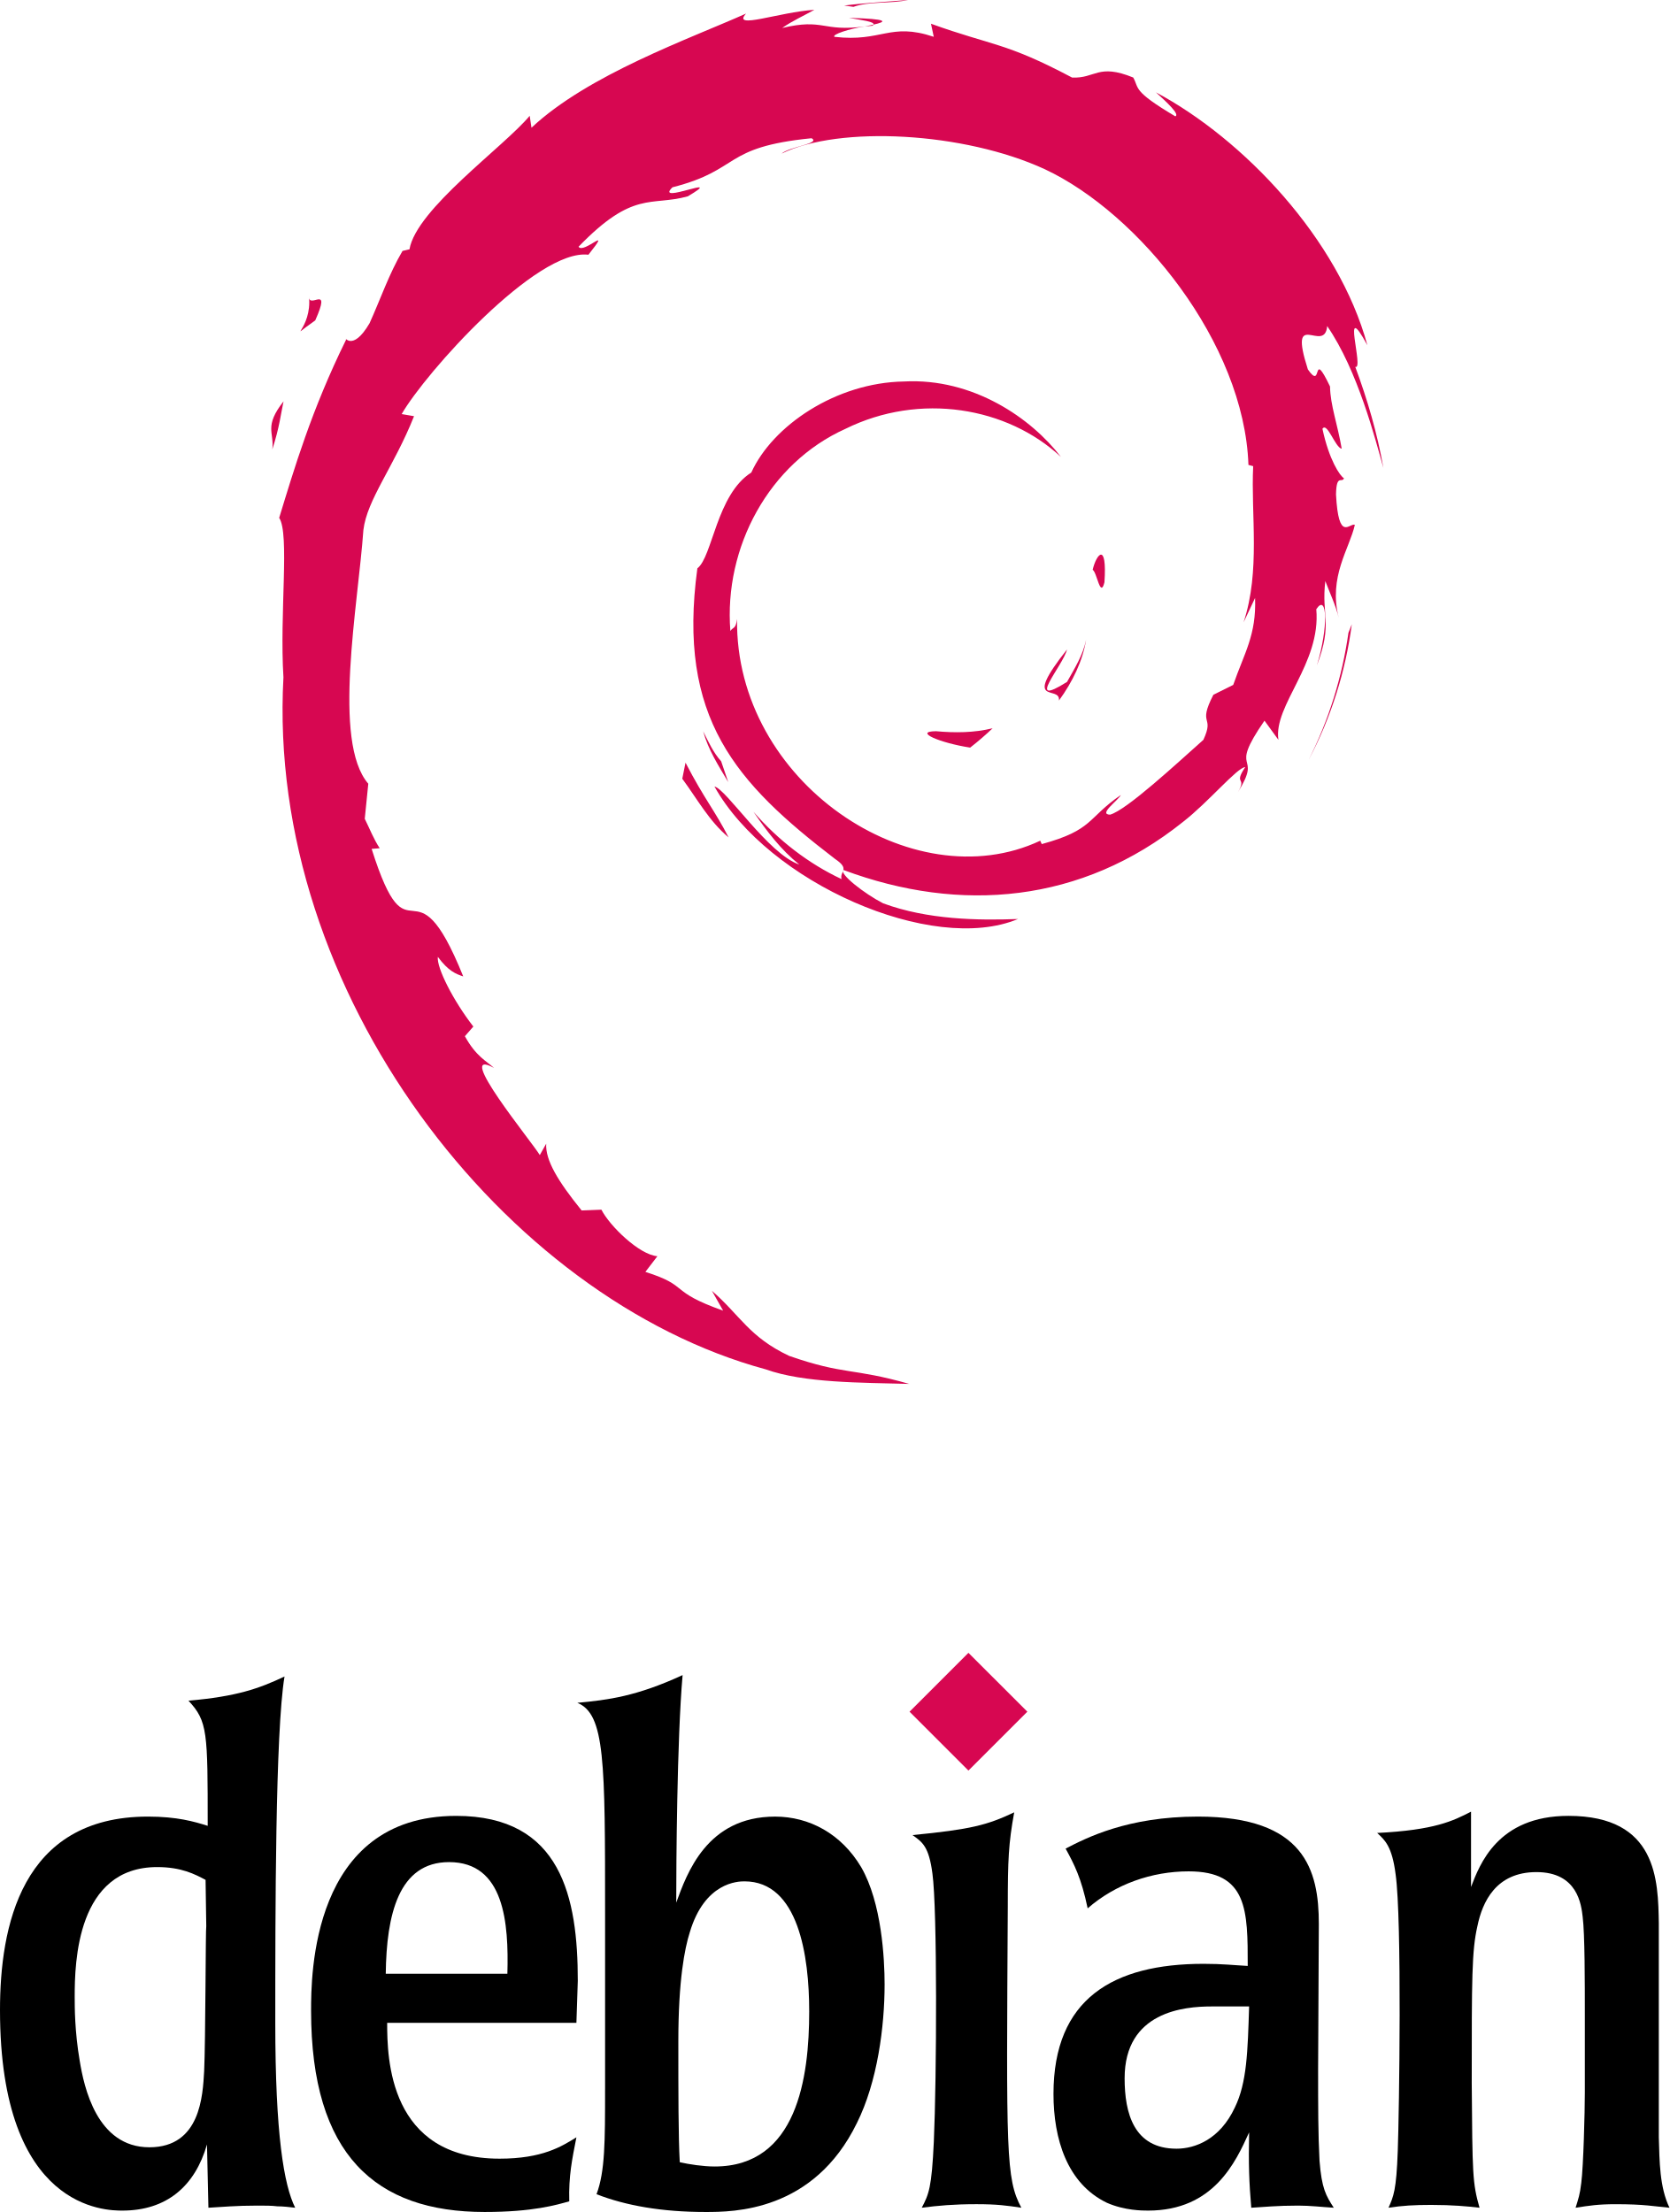
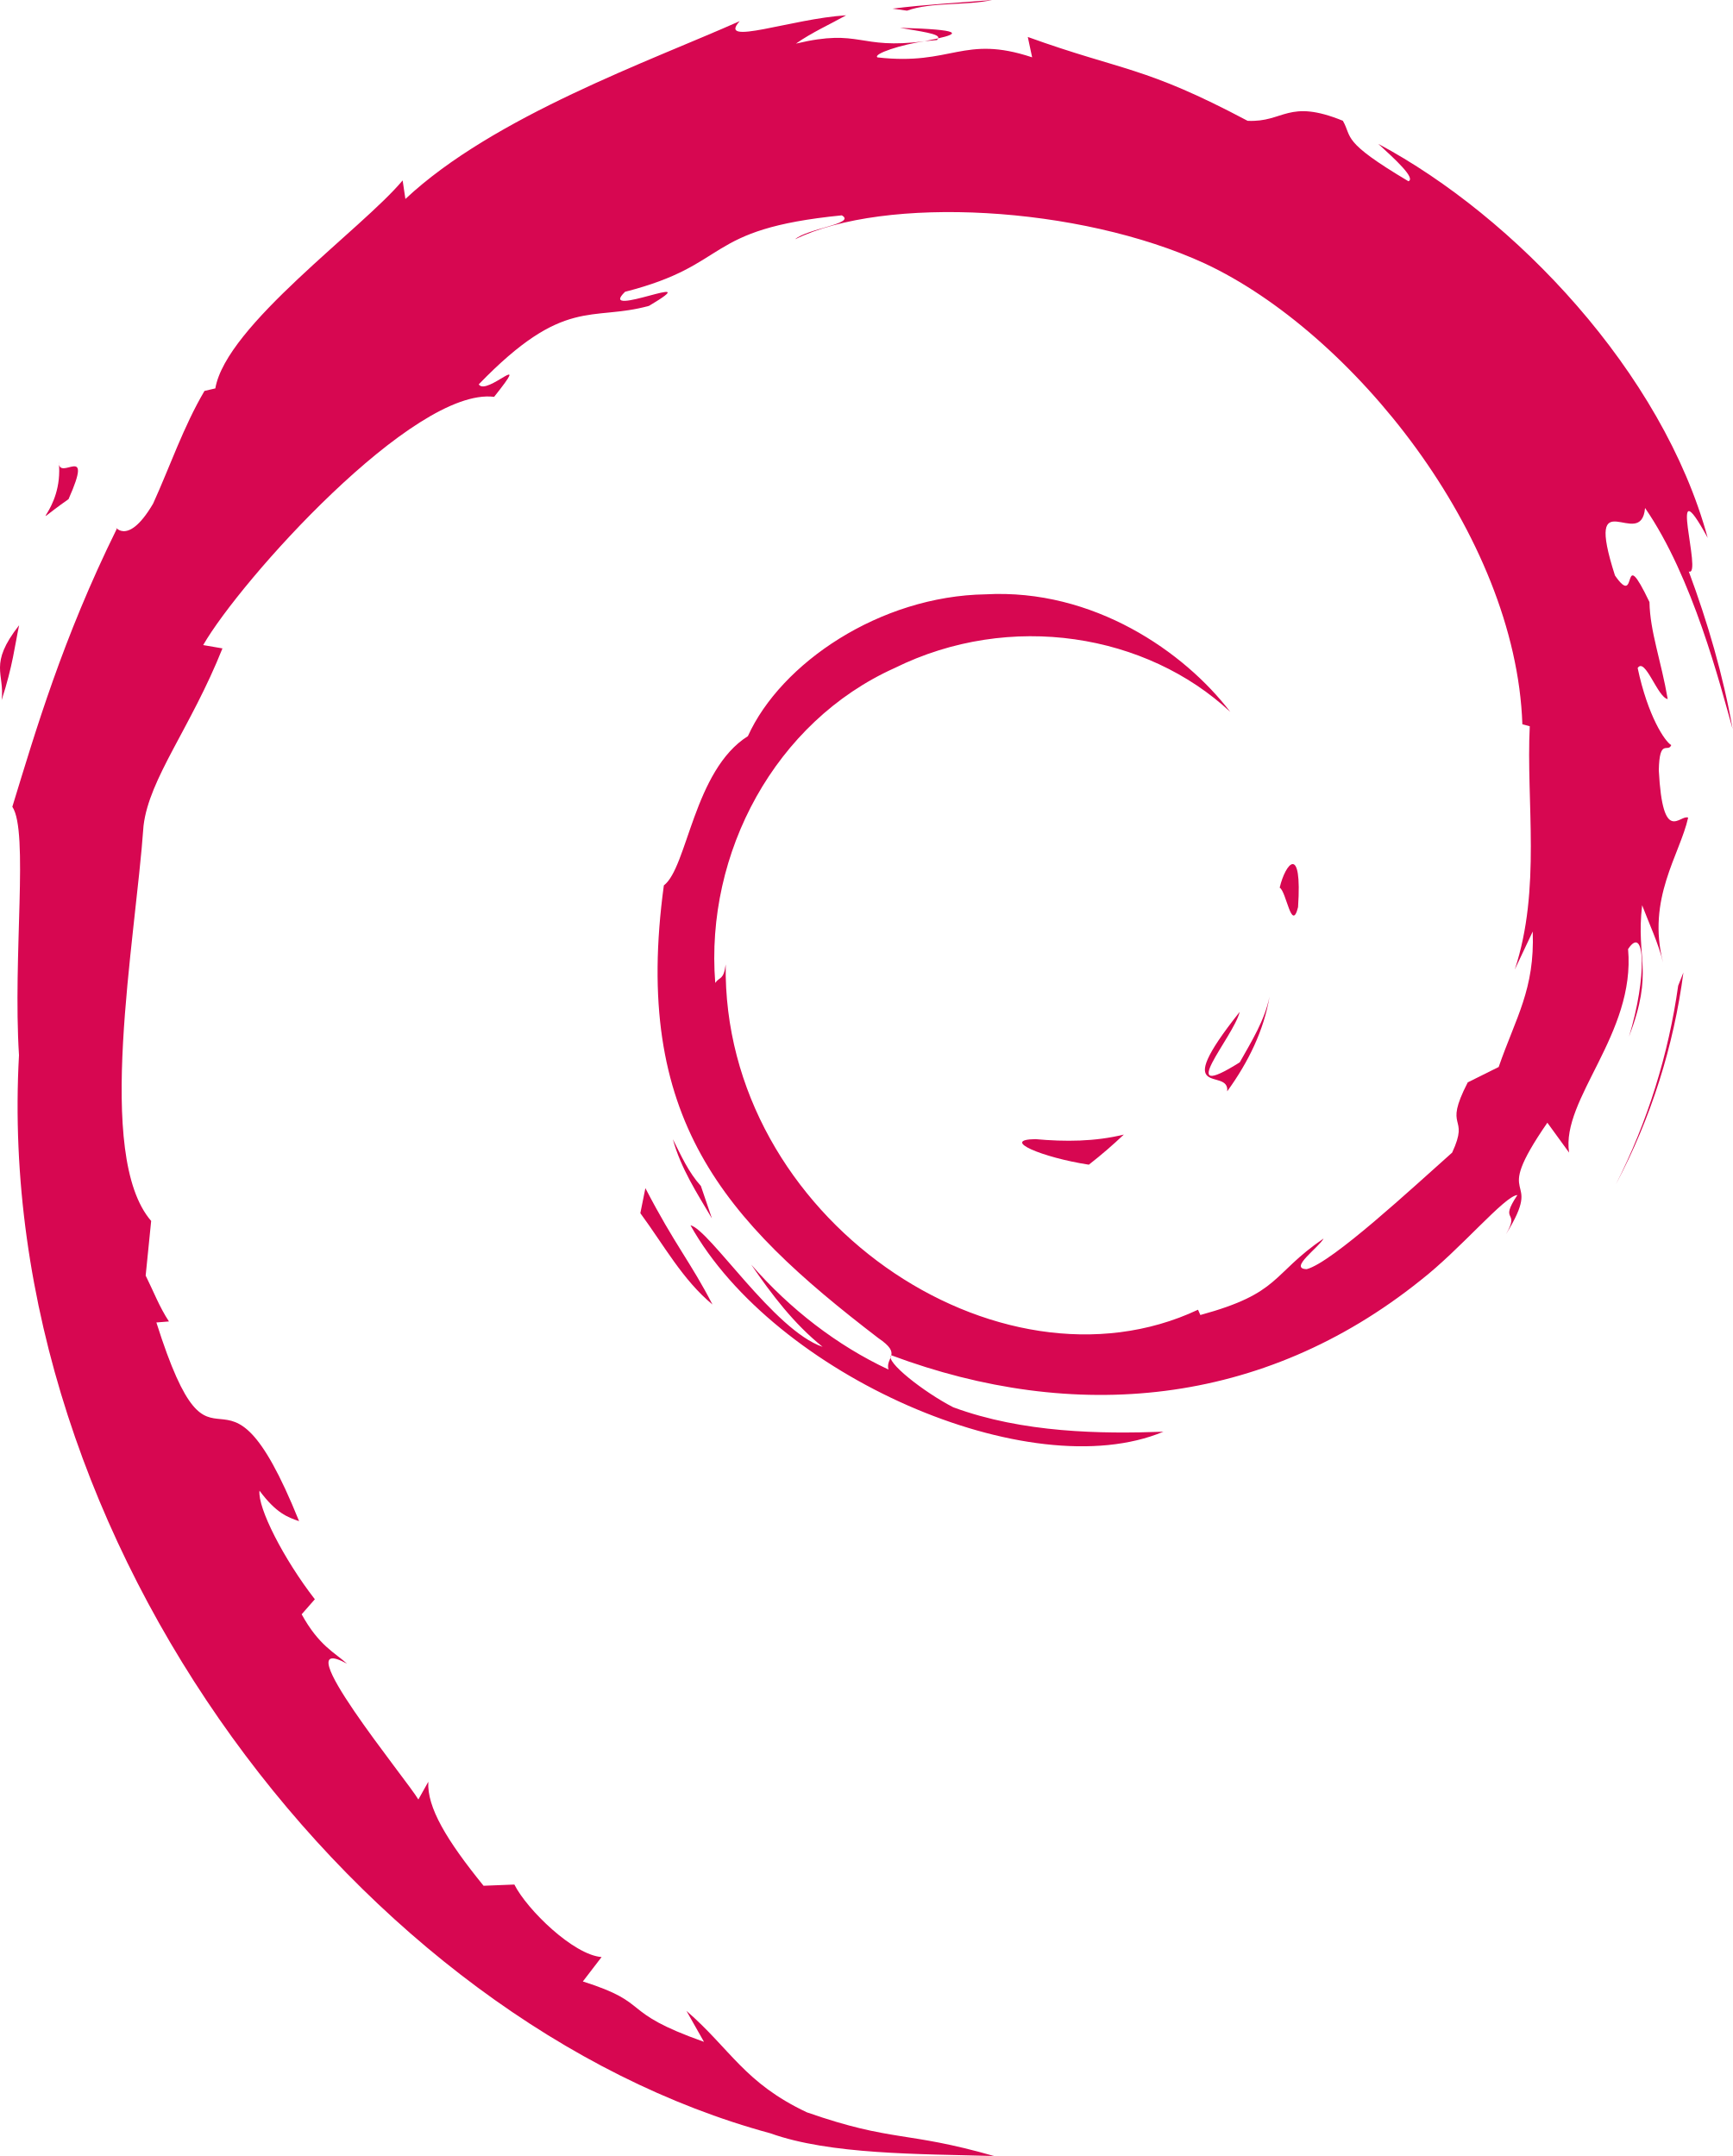
- <svg xmlns="http://www.w3.org/2000/svg" width="108.758" height="144.133" viewBox="0 0 108.758 144.133" overflow="visible" enable-background="new 0 0 108.758 144.133" xml:space="preserve">
-   <g id="Layer_1">
-     <g>
-       <path fill="#D70751" d="M60.969,47.645c-1.494,0.02,0.281,0.768,2.232,1.069     c0.541-0.422,1.027-0.846,1.463-1.26C63.451,47.751,62.215,47.758,60.969,47.645" />
-       <path fill="#D70751" d="M68.986,45.646c0.893-1.229,1.541-2.573,1.77-3.963     c-0.201,0.99-0.736,1.845-1.244,2.749c-2.793,1.759-0.264-1.044-0.002-2.111C66.508,46.104,69.096,44.589,68.986,45.646" />
-       <path fill="#D70751" d="M71.949,37.942c0.182-2.691-0.529-1.839-0.768-0.814     C71.459,37.274,71.68,39.026,71.949,37.942" />
-       <path fill="#D70751" d="M55.301,1.163c0.798,0.142,1.724,0.252,1.591,0.443     C57.768,1.413,57.965,1.239,55.301,1.163" />
-       <path fill="#D70751" d="M56.893,1.606l-0.561,0.117l0.523-0.048L56.893,1.606" />
-       <path fill="#D70751" d="M81.762,38.962c0.09,2.416-0.705,3.59-1.424,5.666l-1.293,0.643     c-1.057,2.054,0.105,1.304-0.652,2.937c-1.652,1.467-5.006,4.589-6.08,4.875c-0.785-0.017,0.531-0.926,0.703-1.281     c-2.209,1.516-1.773,2.276-5.152,3.199l-0.098-0.221c-8.33,3.92-19.902-3.847-19.75-14.443c-0.088,0.672-0.253,0.504-0.437,0.774     c-0.43-5.451,2.518-10.926,7.49-13.165c4.863-2.406,10.564-1.42,14.045,1.829c-1.912-2.506-5.721-5.163-10.232-4.917     c-4.421,0.072-8.558,2.881-9.938,5.932c-2.264,1.425-2.528,5.496-3.514,6.242c-1.329,9.76,2.497,13.975,8.97,18.936     c1.016,0.686,0.286,0.791,0.422,1.313c-2.15-1.006-4.118-2.526-5.738-4.387c0.86,1.257,1.787,2.479,2.986,3.439     c-2.029-0.685-4.738-4.913-5.527-5.085c3.495,6.258,14.178,10.975,19.775,8.634c-2.59,0.096-5.879,0.053-8.787-1.022     c-1.225-0.629-2.884-1.93-2.587-2.173c7.636,2.851,15.522,2.158,22.128-3.137c1.682-1.31,3.518-3.537,4.049-3.567     c-0.799,1.202,0.137,0.578-0.477,1.639c1.672-2.701-0.729-1.1,1.73-4.664l0.908,1.25c-0.34-2.244,2.785-4.966,2.467-8.512     c0.717-1.084,0.799,1.168,0.039,3.662c1.055-2.767,0.279-3.212,0.549-5.496c0.291,0.768,0.678,1.583,0.875,2.394     c-0.688-2.675,0.703-4.503,1.049-6.058c-0.342-0.15-1.061,1.182-1.227-1.976c0.025-1.372,0.383-0.719,0.52-1.057     c-0.268-0.155-0.975-1.207-1.404-3.224c0.309-0.475,0.832,1.229,1.256,1.298c-0.273-1.603-0.742-2.826-0.762-4.057     c-1.24-2.59-0.439,0.346-1.443-1.112c-1.32-4.114,1.094-0.955,1.258-2.823c1.998,2.895,3.137,7.385,3.662,9.244     c-0.4-2.267-1.045-4.464-1.834-6.589c0.609,0.257-0.979-4.663,0.791-1.405c-1.889-6.945-8.078-13.435-13.773-16.479     c0.695,0.637,1.574,1.437,1.26,1.563c-2.834-1.685-2.336-1.818-2.742-2.53c-2.305-0.939-2.459,0.077-3.984,0.002     c-4.35-2.308-5.188-2.063-9.191-3.507l0.182,0.852c-2.881-0.96-3.357,0.362-6.47,0.002c-0.189-0.147,0.998-0.536,1.976-0.677     c-2.786,0.368-2.656-0.55-5.382,0.101c0.671-0.471,1.383-0.784,2.099-1.184c-2.271,0.138-5.424,1.322-4.451,0.244     c-3.705,1.654-10.286,3.975-13.979,7.438l-0.116-0.776c-1.692,2.031-7.379,6.066-7.832,8.699l-0.453,0.105     c-0.879,1.491-1.45,3.18-2.148,4.713c-1.151,1.963-1.688,0.756-1.524,1.064c-2.265,4.592-3.392,8.45-4.363,11.616     c0.692,1.035,0.017,6.232,0.278,10.391c-1.136,20.544,14.418,40.489,31.42,45.093c2.492,0.893,6.197,0.861,9.349,0.949     c-3.718-1.064-4.198-0.563-7.822-1.826c-2.613-1.232-3.185-2.637-5.037-4.244l0.733,1.295c-3.63-1.285-2.111-1.59-5.065-2.525     l0.783-1.021c-1.177-0.09-3.117-1.982-3.647-3.033l-1.288,0.051c-1.546-1.906-2.371-3.283-2.31-4.35l-0.416,0.742     c-0.471-0.809-5.691-7.158-2.983-5.68c-0.503-0.458-1.172-0.747-1.897-2.066l0.551-0.629c-1.301-1.677-2.398-3.826-2.314-4.542     c0.695,0.938,1.177,1.114,1.655,1.275c-3.291-8.164-3.476-0.449-5.967-8.31l0.526-0.042c-0.403-0.611-0.65-1.27-0.974-1.919     l0.23-2.285c-2.368-2.736-0.662-11.645-0.319-16.53c0.235-1.986,1.977-4.101,3.3-7.418l-0.806-0.138     c1.542-2.688,8.802-10.799,12.166-10.383c1.629-2.046-0.324-0.008-0.643-0.522c3.579-3.703,4.704-2.616,7.119-3.283     c2.603-1.545-2.235,0.604-1.001-0.589c4.503-1.149,3.19-2.614,9.063-3.197c0.62,0.352-1.437,0.544-1.953,1.001     c3.75-1.836,11.869-1.417,17.145,1.018c6.117,2.861,12.994,11.314,13.266,19.267l0.309,0.083     c-0.156,3.162,0.484,6.819-0.627,10.177L81.762,38.962" />
-       <path fill="#D70751" d="M44.658,49.695l-0.211,1.047c0.983,1.335,1.763,2.781,3.016,3.821     C46.561,52.804,45.892,52.077,44.658,49.695" />
-       <path fill="#D70751" d="M46.979,49.605c-0.52-0.576-0.826-1.268-1.172-1.956     c0.33,1.211,1.006,2.252,1.633,3.312L46.979,49.605" />
-       <path fill="#D70751" d="M88.063,40.675l-0.219,0.552c-0.402,2.858-1.273,5.686-2.605,8.309     C86.711,46.769,87.66,43.742,88.063,40.675" />
-       <path fill="#D70751" d="M55.598,0.446C56.607,0.077,58.08,0.243,59.154,0c-1.398,0.117-2.789,0.187-4.162,0.362     L55.598,0.446" />
-       <path fill="#D70751" d="M20.127,19.308c0.233,2.154-1.62,2.991,0.41,1.569     C21.627,18.423,20.113,20.2,20.127,19.308" />
-       <path fill="#D70751" d="M17.739,29.282c0.469-1.437,0.553-2.299,0.732-3.132     C17.178,27.804,17.875,28.157,17.739,29.282" />
-       <path d="M13.437,125.506c-0.045,0.047-0.045,7.506-0.138,9.453c-0.092,1.574-0.232,4.957-3.568,4.957     c-3.429,0-4.263-3.939-4.541-5.652c-0.324-1.9-0.324-3.477-0.324-4.17c0-2.225,0.139-8.436,5.375-8.436     c1.576,0,2.456,0.465,3.151,0.834L13.437,125.506z M0,130.975c0,13.066,6.951,13.066,7.97,13.066     c2.873,0,4.727-1.576,5.514-4.309l0.093,4.123c0.881-0.047,1.761-0.139,3.197-0.139c0.51,0,0.926,0,1.298,0.047     c0.371,0,0.741,0.045,1.158,0.092c-0.741-1.482-1.297-4.818-1.297-12.049c0-7.043,0-18.951,0.602-22.566     c-1.667,0.789-3.105,1.299-6.256,1.576c1.251,1.344,1.251,2.039,1.251,8.154c-0.879-0.277-1.992-0.602-3.892-0.602     C1.344,118.369,0,125.598,0,130.975" />
-       <path d="M25.13,128.609c0.047-3.846,0.835-7.275,4.124-7.275c3.615,0,3.891,3.984,3.799,7.275H25.13z      M37.64,129.074c0-5.422-1.065-10.752-7.923-10.752c-9.452,0-9.452,10.475-9.452,12.697c0,9.406,4.216,13.113,11.306,13.113     c3.149,0,4.68-0.461,5.514-0.695c-0.046-1.668,0.185-2.734,0.465-4.17c-0.975,0.604-2.226,1.391-5.006,1.391     c-7.229,0-7.322-6.582-7.322-8.852H37.55L37.64,129.074" />
-       <path d="M52.715,131.066c0,4.309-0.787,10.102-6.162,10.102c-0.742,0-1.668-0.141-2.27-0.279     c-0.093-1.668-0.093-4.541-0.093-7.877c0-3.986,0.416-6.068,0.742-7.09c0.972-3.289,3.15-3.334,3.566-3.334     C52.02,122.588,52.715,127.453,52.715,131.066z M39.417,136.117c0,3.43,0,5.375-0.556,6.857c1.9,0.742,4.262,1.158,7.09,1.158     c1.807,0,7.043,0,9.869-5.791c1.344-2.688,1.807-6.303,1.807-9.037c0-1.668-0.186-5.328-1.529-7.646     c-1.296-2.176-3.382-3.289-5.605-3.289c-4.449,0-5.746,3.707-6.44,5.607c0-2.363,0.045-10.611,0.415-14.828     c-3.011,1.391-4.866,1.621-6.857,1.807c1.807,0.74,1.807,3.801,1.807,13.764V136.117" />
-       <path d="M66.535,143.855c-0.928-0.139-1.578-0.232-2.922-0.232c-1.48,0-2.502,0.094-3.566,0.232     c0.463-0.881,0.648-1.299,0.787-4.309c0.186-4.125,0.232-15.154-0.092-17.471c-0.232-1.762-0.648-2.039-1.297-2.502     c3.799-0.371,4.865-0.648,6.625-1.482c-0.369,2.037-0.418,3.059-0.418,6.162C65.561,140.242,65.514,141.955,66.535,143.855" />
-       <path d="M81.373,130.74c-0.092,2.92-0.139,4.959-0.928,6.58c-0.973,2.086-2.594,2.688-3.799,2.688     c-2.783,0-3.383-2.316-3.383-4.586c0-4.355,3.893-4.682,5.652-4.682H81.373z M68.629,136.441c0,2.92,0.881,5.838,3.477,7.09     c1.158,0.51,2.316,0.51,2.688,0.51c4.264,0,5.699-3.152,6.58-5.098c-0.047,2.039,0,3.289,0.139,4.912     c0.834-0.047,1.668-0.139,3.059-0.139c0.787,0,1.529,0.092,2.316,0.139c-0.51-0.787-0.787-1.252-0.928-3.059     c-0.092-1.76-0.092-3.521-0.092-5.977l0.047-9.453c0-3.523-0.928-6.998-7.879-6.998c-4.586,0-7.273,1.391-8.617,2.086     c0.557,1.02,1.02,1.898,1.436,3.893c1.809-1.576,4.172-2.41,6.58-2.41c3.848,0,3.848,2.549,3.848,6.162     c-0.881-0.045-1.623-0.137-2.875-0.137C72.521,127.963,68.629,130.23,68.629,136.441" />
-       <path d="M108.063,139.268c0.047,1.576,0.047,3.244,0.695,4.588c-1.021-0.092-1.623-0.232-3.521-0.232     c-1.113,0-1.715,0.094-2.596,0.232c0.184-0.602,0.279-0.834,0.371-1.623c0.139-1.064,0.232-4.633,0.232-5.885v-5.004     c0-2.178,0-5.33-0.141-6.441c-0.092-0.787-0.322-2.918-3.012-2.918c-2.641,0-3.521,1.945-3.846,3.521     c-0.369,1.621-0.369,3.383-0.369,10.24c0.045,5.932,0.045,6.486,0.508,8.109c-0.787-0.092-1.76-0.184-3.15-0.184     c-1.113,0-1.854,0.045-2.779,0.184c0.324-0.742,0.51-1.113,0.602-3.707c0.094-2.549,0.279-15.061-0.141-18.025     c-0.23-1.809-0.695-2.225-1.203-2.688c3.754-0.186,4.957-0.789,6.117-1.389v4.91c0.555-1.438,1.713-4.635,6.348-4.635     c5.793,0,5.838,4.217,5.885,6.996V139.268" />
-       <path fill="#D70751" d="M66.926,111.533l-3.838,3.836l-3.836-3.836l3.836-3.836L66.926,111.533" />
-     </g>
+ <svg xmlns="http://www.w3.org/2000/svg" width="72.45" height="90.176" viewBox="0 0 72.45 90.176" overflow="visible" enable-background="new 0 0 108.758 144.133" xml:space="preserve" id="svg2" version="1.1" style="overflow:visible">
+   <defs id="defs49">
+ 		
+ 	</defs>
+   <g id="g7" transform="translate(-17.67103,0)">
+     <path style="fill:#d70751" id="path9" d="m 60.969,47.645 c -1.494,0.02 0.281,0.768 2.232,1.069 0.541,-0.422 1.027,-0.846 1.463,-1.26 -1.213,0.297 -2.449,0.304 -3.695,0.191" />
+     <path style="fill:#d70751" id="path11" d="m 68.986,45.646 c 0.893,-1.229 1.541,-2.573 1.77,-3.963 -0.201,0.99 -0.736,1.845 -1.244,2.749 -2.793,1.759 -0.264,-1.044 -0.002,-2.111 -3.002,3.783 -0.414,2.268 -0.524,3.325" />
+     <path style="fill:#d70751" id="path13" d="m 71.949,37.942 c 0.182,-2.691 -0.529,-1.839 -0.768,-0.814 0.278,0.146 0.499,1.898 0.768,0.814" />
+     <path style="fill:#d70751" id="path15" d="m 55.301,1.163 c 0.798,0.142 1.724,0.252 1.591,0.443 0.876,-0.193 1.073,-0.367 -1.591,-0.443" />
+     <path style="fill:#d70751" id="path17" d="M 56.893,1.606 56.332,1.723 56.855,1.675 56.893,1.606" />
+     <path style="fill:#d70751" id="path19" d="m 81.762,38.962 c 0.09,2.416 -0.705,3.59 -1.424,5.666 l -1.293,0.643 c -1.057,2.054 0.105,1.304 -0.652,2.937 -1.652,1.467 -5.006,4.589 -6.08,4.875 -0.785,-0.017 0.531,-0.926 0.703,-1.281 -2.209,1.516 -1.773,2.276 -5.152,3.199 L 67.766,54.78 c -8.33,3.92 -19.902,-3.847 -19.75,-14.443 -0.088,0.672 -0.253,0.504 -0.437,0.774 -0.43,-5.451 2.518,-10.926 7.49,-13.165 4.863,-2.406 10.564,-1.42 14.045,1.829 -1.912,-2.506 -5.721,-5.163 -10.232,-4.917 -4.421,0.072 -8.558,2.881 -9.938,5.932 -2.264,1.425 -2.528,5.496 -3.514,6.242 -1.329,9.76 2.497,13.975 8.97,18.936 1.016,0.686 0.286,0.791 0.422,1.313 -2.15,-1.006 -4.118,-2.526 -5.738,-4.387 0.86,1.257 1.787,2.479 2.986,3.439 -2.029,-0.685 -4.738,-4.913 -5.527,-5.085 3.495,6.258 14.178,10.975 19.775,8.634 -2.59,0.096 -5.879,0.053 -8.787,-1.022 -1.225,-0.629 -2.884,-1.93 -2.587,-2.173 7.636,2.851 15.522,2.158 22.128,-3.137 1.682,-1.31 3.518,-3.537 4.049,-3.567 -0.799,1.202 0.137,0.578 -0.477,1.639 1.672,-2.701 -0.729,-1.1 1.73,-4.664 l 0.908,1.25 c -0.34,-2.244 2.785,-4.966 2.467,-8.512 0.717,-1.084 0.799,1.168 0.039,3.662 1.055,-2.767 0.279,-3.212 0.549,-5.496 0.291,0.768 0.678,1.583 0.875,2.394 -0.688,-2.675 0.703,-4.503 1.049,-6.058 -0.342,-0.15 -1.061,1.182 -1.227,-1.976 0.025,-1.372 0.383,-0.719 0.52,-1.057 -0.268,-0.155 -0.975,-1.207 -1.404,-3.224 0.309,-0.475 0.832,1.229 1.256,1.298 -0.273,-1.603 -0.742,-2.826 -0.762,-4.057 -1.24,-2.59 -0.439,0.346 -1.443,-1.112 -1.32,-4.114 1.094,-0.955 1.258,-2.823 1.998,2.895 3.137,7.385 3.662,9.244 -0.4,-2.267 -1.045,-4.464 -1.834,-6.589 0.609,0.257 -0.979,-4.663 0.791,-1.405 C 87.189,15.552 81,9.062 75.305,6.018 76,6.655 76.879,7.455 76.565,7.581 73.731,5.896 74.229,5.763 73.823,5.051 71.518,4.112 71.364,5.128 69.839,5.053 65.489,2.745 64.651,2.99 60.648,1.546 L 60.83,2.398 C 57.949,1.438 57.473,2.76 54.36,2.4 54.171,2.253 55.358,1.864 56.336,1.723 53.55,2.091 53.68,1.173 50.954,1.824 51.625,1.353 52.337,1.04 53.053,0.64 50.782,0.778 47.629,1.962 48.602,0.884 44.897,2.538 38.316,4.859 34.623,8.322 L 34.507,7.546 c -1.692,2.031 -7.379,6.066 -7.832,8.699 l -0.453,0.105 c -0.879,1.491 -1.45,3.18 -2.148,4.713 -1.151,1.963 -1.688,0.756 -1.524,1.064 -2.265,4.592 -3.392,8.45 -4.363,11.616 0.692,1.035 0.017,6.232 0.278,10.391 -1.136,20.544 14.418,40.489 31.42,45.093 2.492,0.893 6.197,0.861 9.349,0.949 -3.718,-1.064 -4.198,-0.563 -7.822,-1.826 -2.613,-1.232 -3.185,-2.637 -5.037,-4.244 l 0.733,1.295 c -3.63,-1.285 -2.111,-1.59 -5.065,-2.525 l 0.783,-1.021 c -1.177,-0.09 -3.117,-1.982 -3.647,-3.033 l -1.288,0.051 c -1.546,-1.906 -2.371,-3.283 -2.31,-4.35 l -0.416,0.742 c -0.471,-0.809 -5.691,-7.158 -2.983,-5.68 -0.503,-0.458 -1.172,-0.747 -1.897,-2.066 l 0.551,-0.629 c -1.301,-1.677 -2.398,-3.826 -2.314,-4.542 0.695,0.938 1.177,1.114 1.655,1.275 -3.291,-8.164 -3.476,-0.449 -5.967,-8.31 l 0.526,-0.042 c -0.403,-0.611 -0.65,-1.27 -0.974,-1.919 l 0.23,-2.285 c -2.368,-2.736 -0.662,-11.645 -0.319,-16.53 0.235,-1.986 1.977,-4.101 3.3,-7.418 l -0.806,-0.138 c 1.542,-2.688 8.802,-10.799 12.166,-10.383 1.629,-2.046 -0.324,-0.008 -0.643,-0.522 3.579,-3.703 4.704,-2.616 7.119,-3.283 2.603,-1.545 -2.235,0.604 -1.001,-0.589 4.503,-1.149 3.19,-2.614 9.063,-3.197 0.62,0.352 -1.437,0.544 -1.953,1.001 3.75,-1.836 11.869,-1.417 17.145,1.018 6.117,2.861 12.994,11.314 13.266,19.267 l 0.309,0.083 c -0.156,3.162 0.484,6.819 -0.627,10.177 l 0.751,-1.591" />
+     <path style="fill:#d70751" id="path21" d="m 44.658,49.695 -0.211,1.047 c 0.983,1.335 1.763,2.781 3.016,3.821 -0.902,-1.759 -1.571,-2.486 -2.805,-4.868" />
+     <path style="fill:#d70751" id="path23" d="m 46.979,49.605 c -0.52,-0.576 -0.826,-1.268 -1.172,-1.956 0.33,1.211 1.006,2.252 1.633,3.312 l -0.461,-1.356" />
+     <path style="fill:#d70751" id="path25" d="m 88.063,40.675 -0.219,0.552 c -0.402,2.858 -1.273,5.686 -2.605,8.309 1.472,-2.767 2.421,-5.794 2.824,-8.861" />
+     <path style="fill:#d70751" id="path27" d="M 55.598,0.446 C 56.607,0.077 58.08,0.243 59.154,0 57.756,0.117 56.365,0.187 54.992,0.362 l 0.606,0.084" />
+     <path style="fill:#d70751" id="path29" d="m 20.127,19.308 c 0.233,2.154 -1.62,2.991 0.41,1.569 1.09,-2.454 -0.424,-0.677 -0.41,-1.569" />
+     <path style="fill:#d70751" id="path31" d="m 17.739,29.282 c 0.469,-1.437 0.553,-2.299 0.732,-3.132 -1.293,1.654 -0.596,2.007 -0.732,3.132" />
  </g>
</svg>
